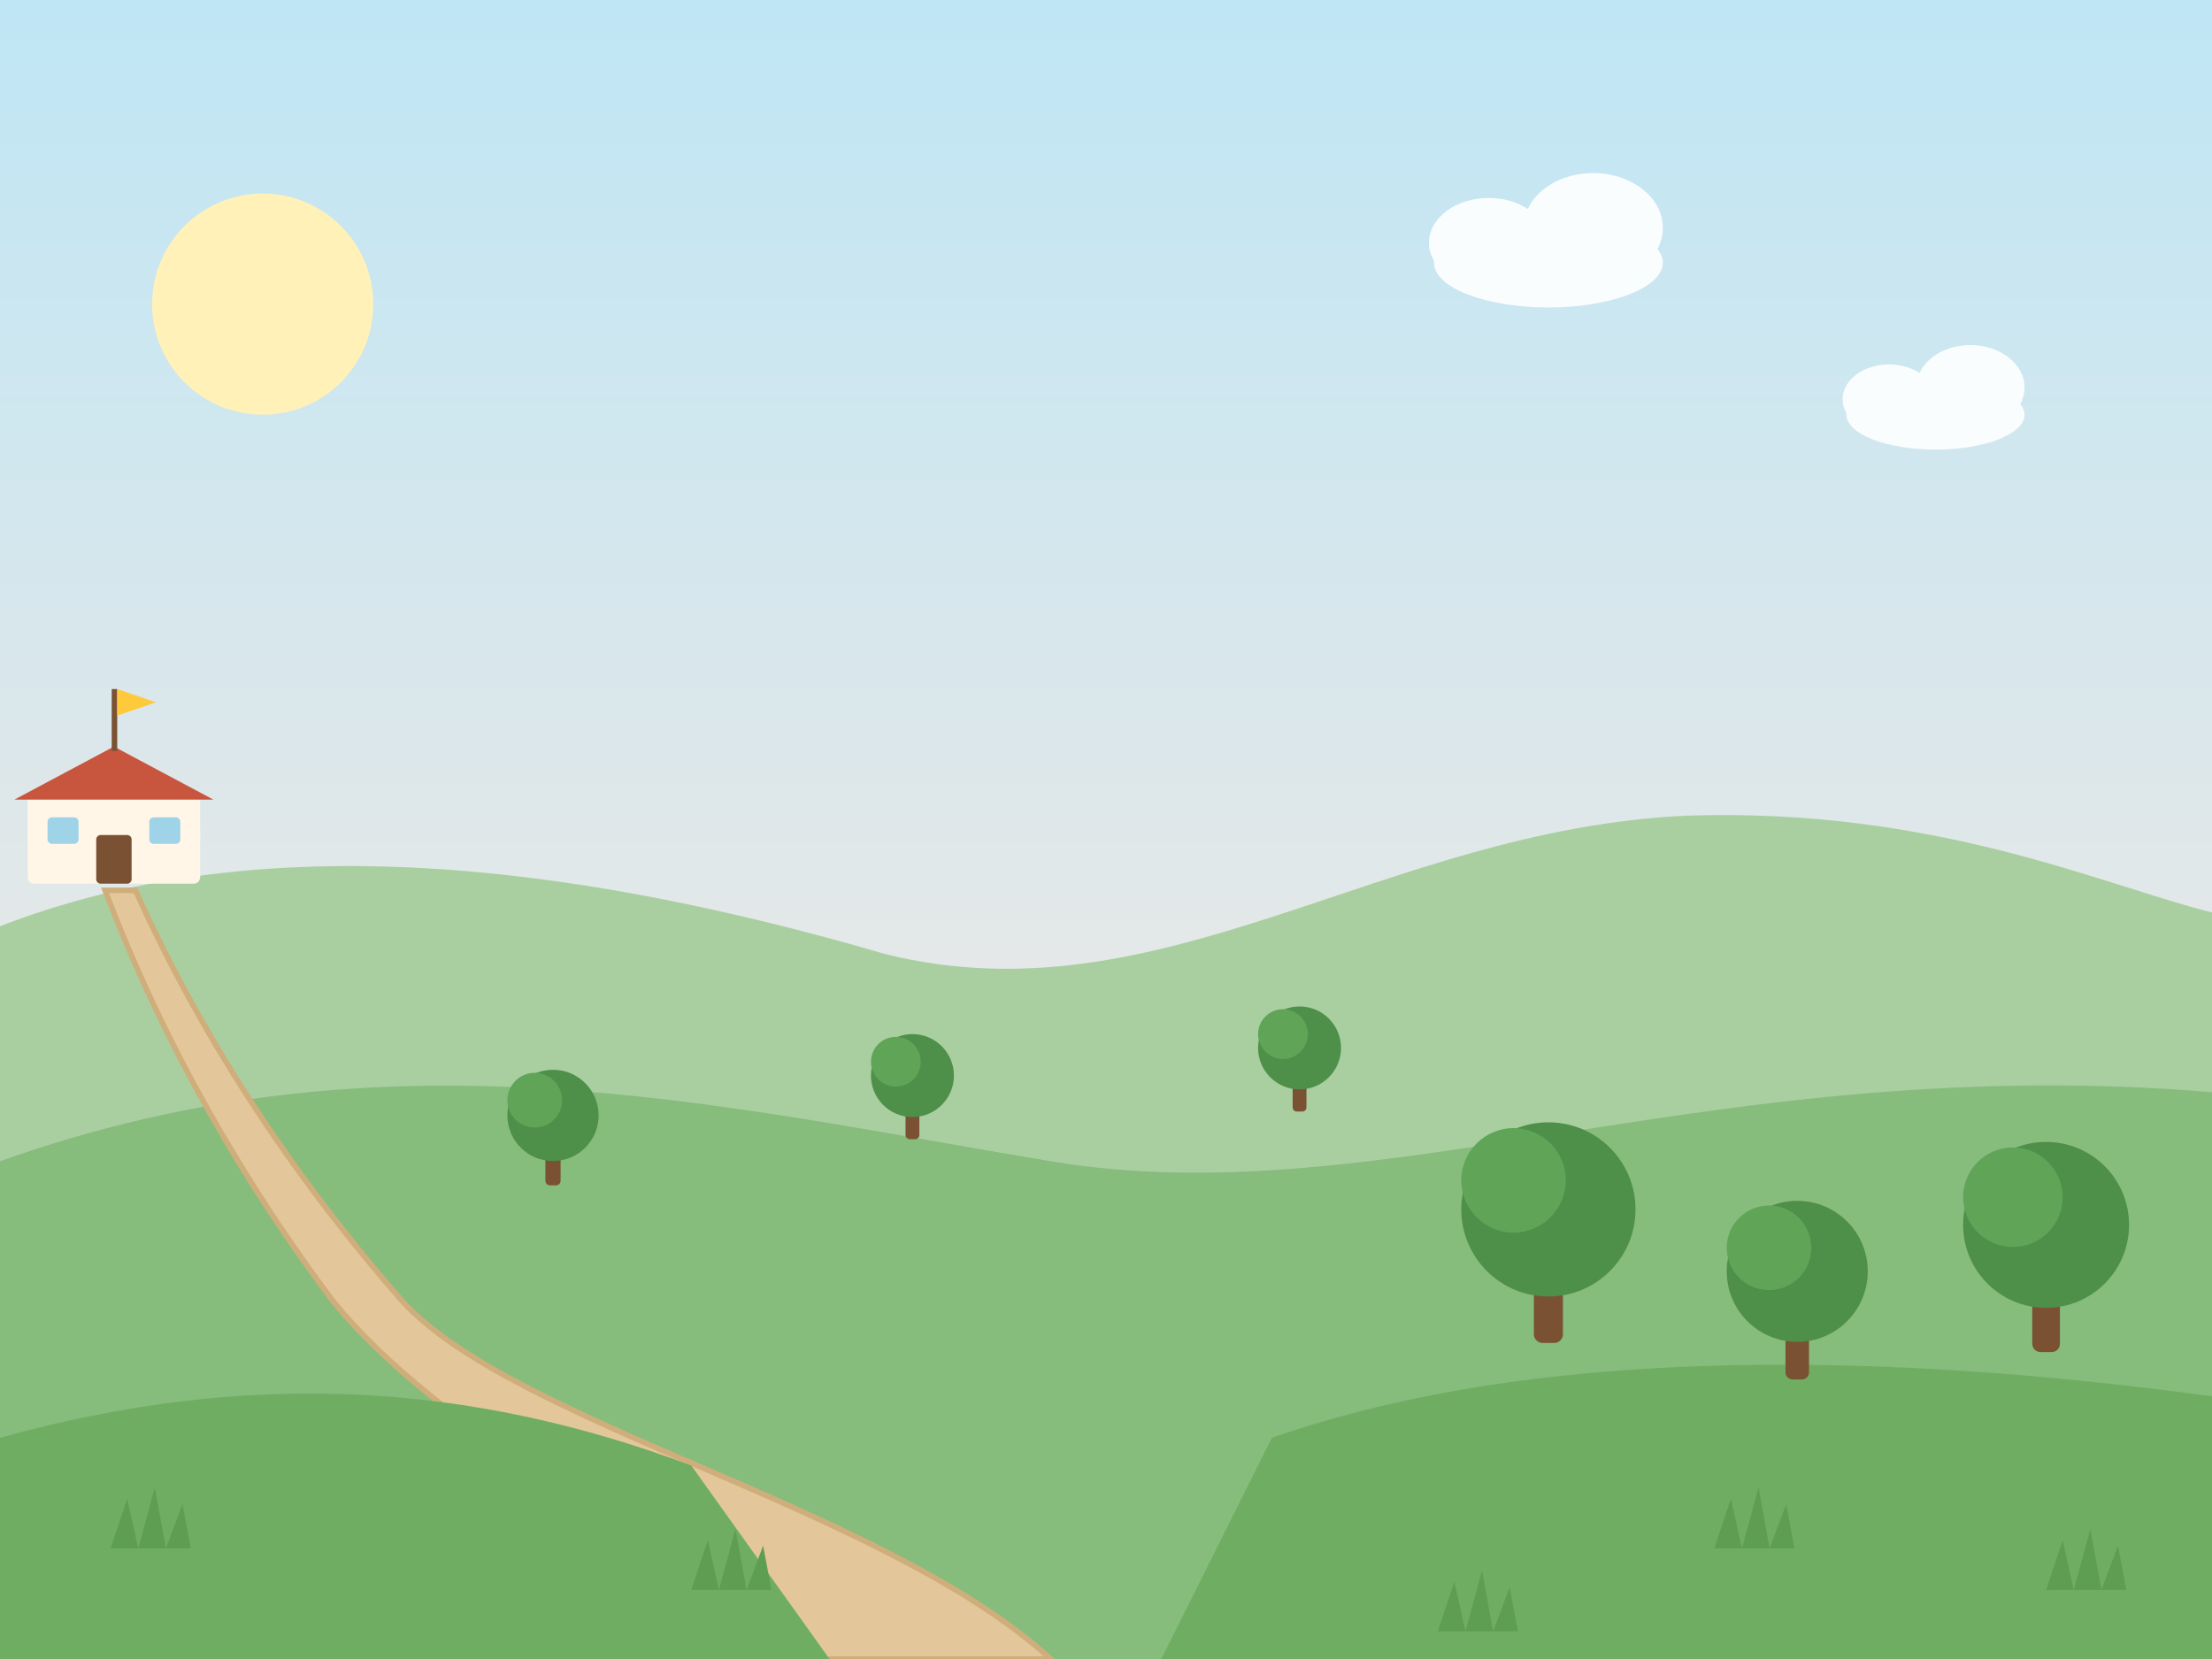
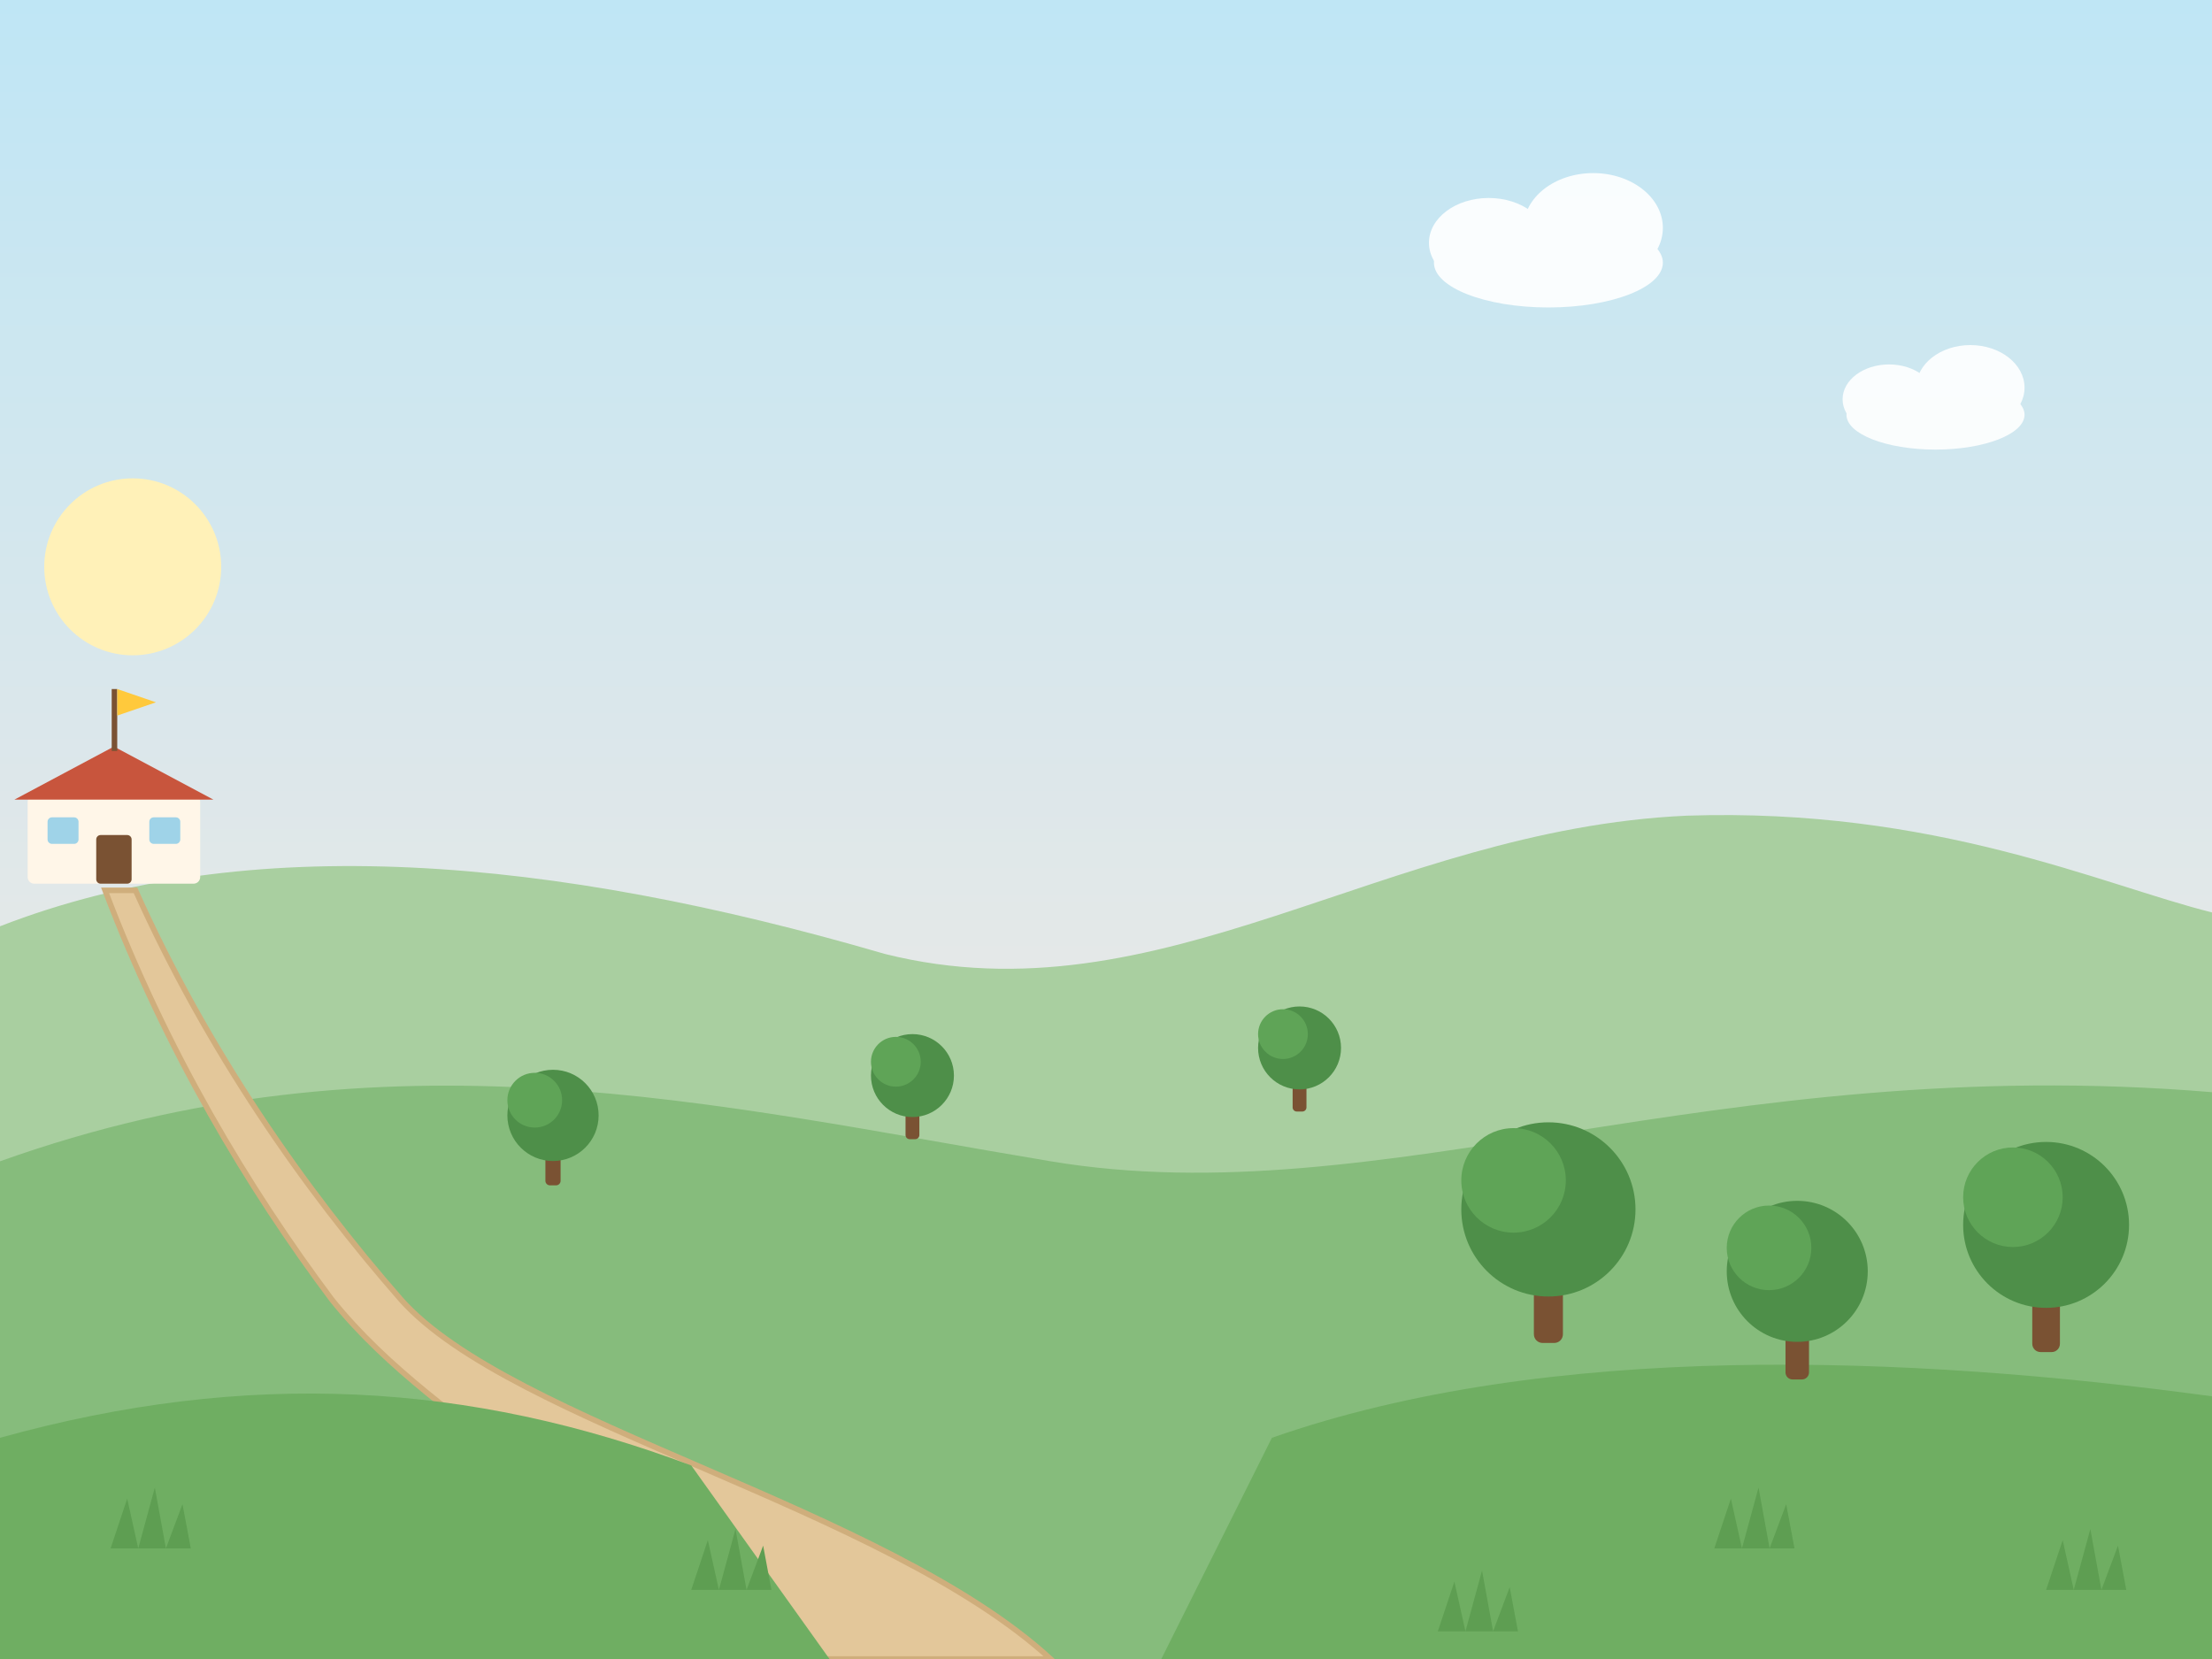
<svg xmlns="http://www.w3.org/2000/svg" viewBox="0 0 800 600" preserveAspectRatio="xMidYMax slice">
  <defs>
    <linearGradient id="c" x1="0" y1="0" x2="0" y2="1">
      <stop offset="0" stop-color="#BFE6F5" />
      <stop offset="1" stop-color="#FFE9DE" />
    </linearGradient>
  </defs>
  <rect width="800" height="600" fill="url(#c)" />
-   <circle cx="95" cy="110" r="40" fill="#FFF1B8" />
+   <circle cx="48" cy="205" r="32" fill="#FFF1B8" />
  <g fill="#FFFFFF" opacity="0.9" transform="translate(560 95) scale(0.9)">
    <ellipse cx="0" cy="0" rx="46" ry="18" />
    <ellipse cx="-24" cy="-8" rx="24" ry="18" />
    <ellipse cx="18" cy="-14" rx="28" ry="22" />
  </g>
  <g fill="#FFFFFF" opacity="0.9" transform="translate(700 150) scale(0.7)">
    <ellipse cx="0" cy="0" rx="46" ry="18" />
    <ellipse cx="-24" cy="-8" rx="24" ry="18" />
    <ellipse cx="18" cy="-14" rx="28" ry="22" />
  </g>
  <path d="M0 335 C90 300 200 310 320 345 C420 370 500 300 610 295 C700 292 760 320 800 330 L800 600 L0 600Z" fill="#A9CFA0" />
  <g transform="translate(10 270) scale(0.8)">
    <rect x="0" y="22" width="78" height="40" rx="3" fill="#FFF6E8" />
    <path d="M-6 24 L39 0 L84 24Z" fill="#C8553D" />
    <rect x="31" y="40" width="16" height="22" rx="2" fill="#7A5233" />
    <rect x="9" y="32" width="14" height="12" rx="2" fill="#9FD3E8" />
    <rect x="55" y="32" width="14" height="12" rx="2" fill="#9FD3E8" />
    <rect x="38" y="-26" width="2.5" height="28" fill="#7A5233" />
    <path d="M40.5 -26 L58 -20 L40.5 -14Z" fill="#FFC93C" />
  </g>
  <path d="M0 420 C140 370 260 400 380 420 C500 440 620 380 800 395 L800 600 L0 600Z" fill="#86BC7C" />
  <path d="M250 600 C230 545 160 520 120 470 C90 430 60 380 38 322 L49 322 C75 380 110 430 145 470 C185 515 320 545 380 600Z" fill="#E3C79A" stroke="#CFAE7C" stroke-width="2" />
  <path d="M0 520 C90 495 170 500 250 530 L300 600 L0 600Z" fill="#6FAE62" />
  <path d="M420 600 L460 520 C560 485 690 490 800 505 L800 600Z" fill="#6FAE62" />
  <g transform="translate(200 410) scale(0.55)">
    <rect x="-5" y="0" width="10" height="34" rx="3" fill="#7A5233" />
    <circle cx="0" cy="-12" r="30" fill="#4E8F49" />
    <circle cx="-12" cy="-22" r="18" fill="#5FA457" />
  </g>
  <g transform="translate(560 450) scale(1.05)">
    <rect x="-5" y="0" width="10" height="34" rx="3" fill="#7A5233" />
    <circle cx="0" cy="-12" r="30" fill="#4E8F49" />
    <circle cx="-12" cy="-22" r="18" fill="#5FA457" />
  </g>
  <g transform="translate(650 470) scale(0.85)">
    <rect x="-5" y="0" width="10" height="34" rx="3" fill="#7A5233" />
    <circle cx="0" cy="-12" r="30" fill="#4E8F49" />
    <circle cx="-12" cy="-22" r="18" fill="#5FA457" />
  </g>
  <g transform="translate(740 455) scale(1.0)">
    <rect x="-5" y="0" width="10" height="34" rx="3" fill="#7A5233" />
    <circle cx="0" cy="-12" r="30" fill="#4E8F49" />
    <circle cx="-12" cy="-22" r="18" fill="#5FA457" />
  </g>
  <g transform="translate(330 395) scale(0.5)">
    <rect x="-5" y="0" width="10" height="34" rx="3" fill="#7A5233" />
    <circle cx="0" cy="-12" r="30" fill="#4E8F49" />
    <circle cx="-12" cy="-22" r="18" fill="#5FA457" />
  </g>
  <g transform="translate(470 385) scale(0.5)">
    <rect x="-5" y="0" width="10" height="34" rx="3" fill="#7A5233" />
    <circle cx="0" cy="-12" r="30" fill="#4E8F49" />
    <circle cx="-12" cy="-22" r="18" fill="#5FA457" />
  </g>
  <path d="M40 560 l6 -18 l4 18 l6 -22 l4 22 l6 -16 l3 16Z" fill="#5E9E52" />
  <path d="M250 575 l6 -18 l4 18 l6 -22 l4 22 l6 -16 l3 16Z" fill="#5E9E52" />
  <path d="M620 560 l6 -18 l4 18 l6 -22 l4 22 l6 -16 l3 16Z" fill="#5E9E52" />
  <path d="M740 575 l6 -18 l4 18 l6 -22 l4 22 l6 -16 l3 16Z" fill="#5E9E52" />
  <path d="M520 590 l6 -18 l4 18 l6 -22 l4 22 l6 -16 l3 16Z" fill="#5E9E52" />
</svg>
